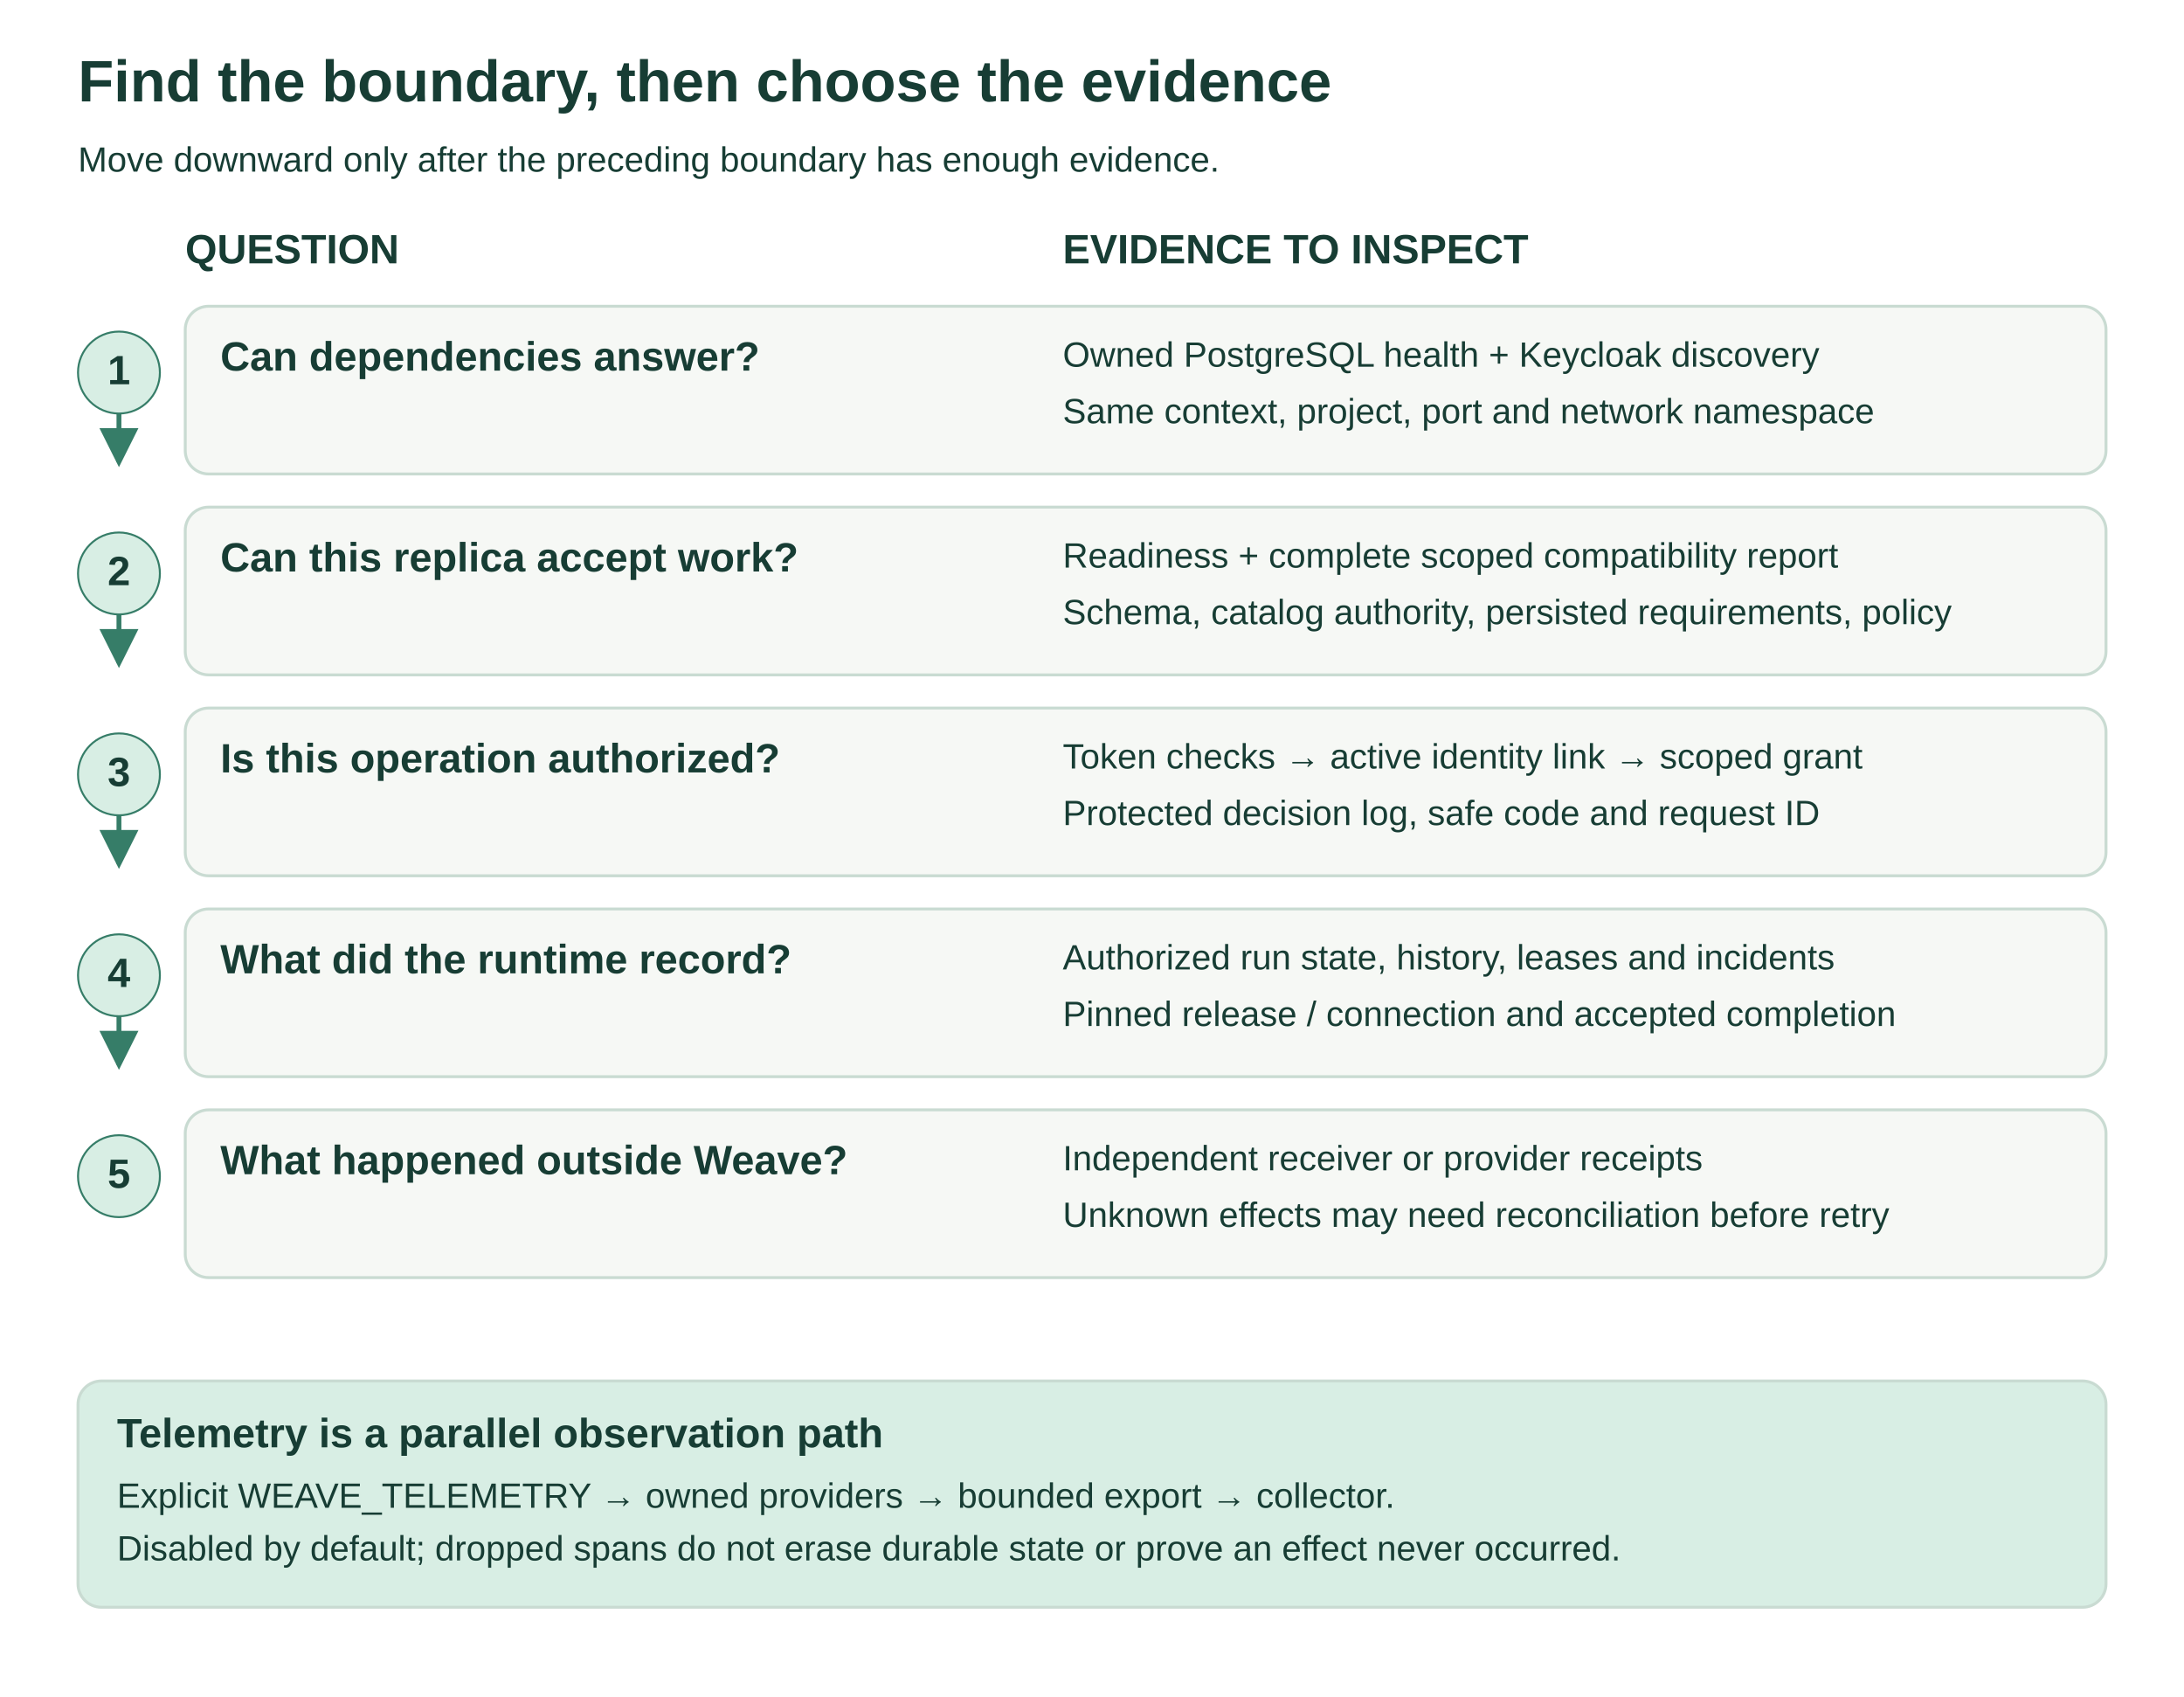
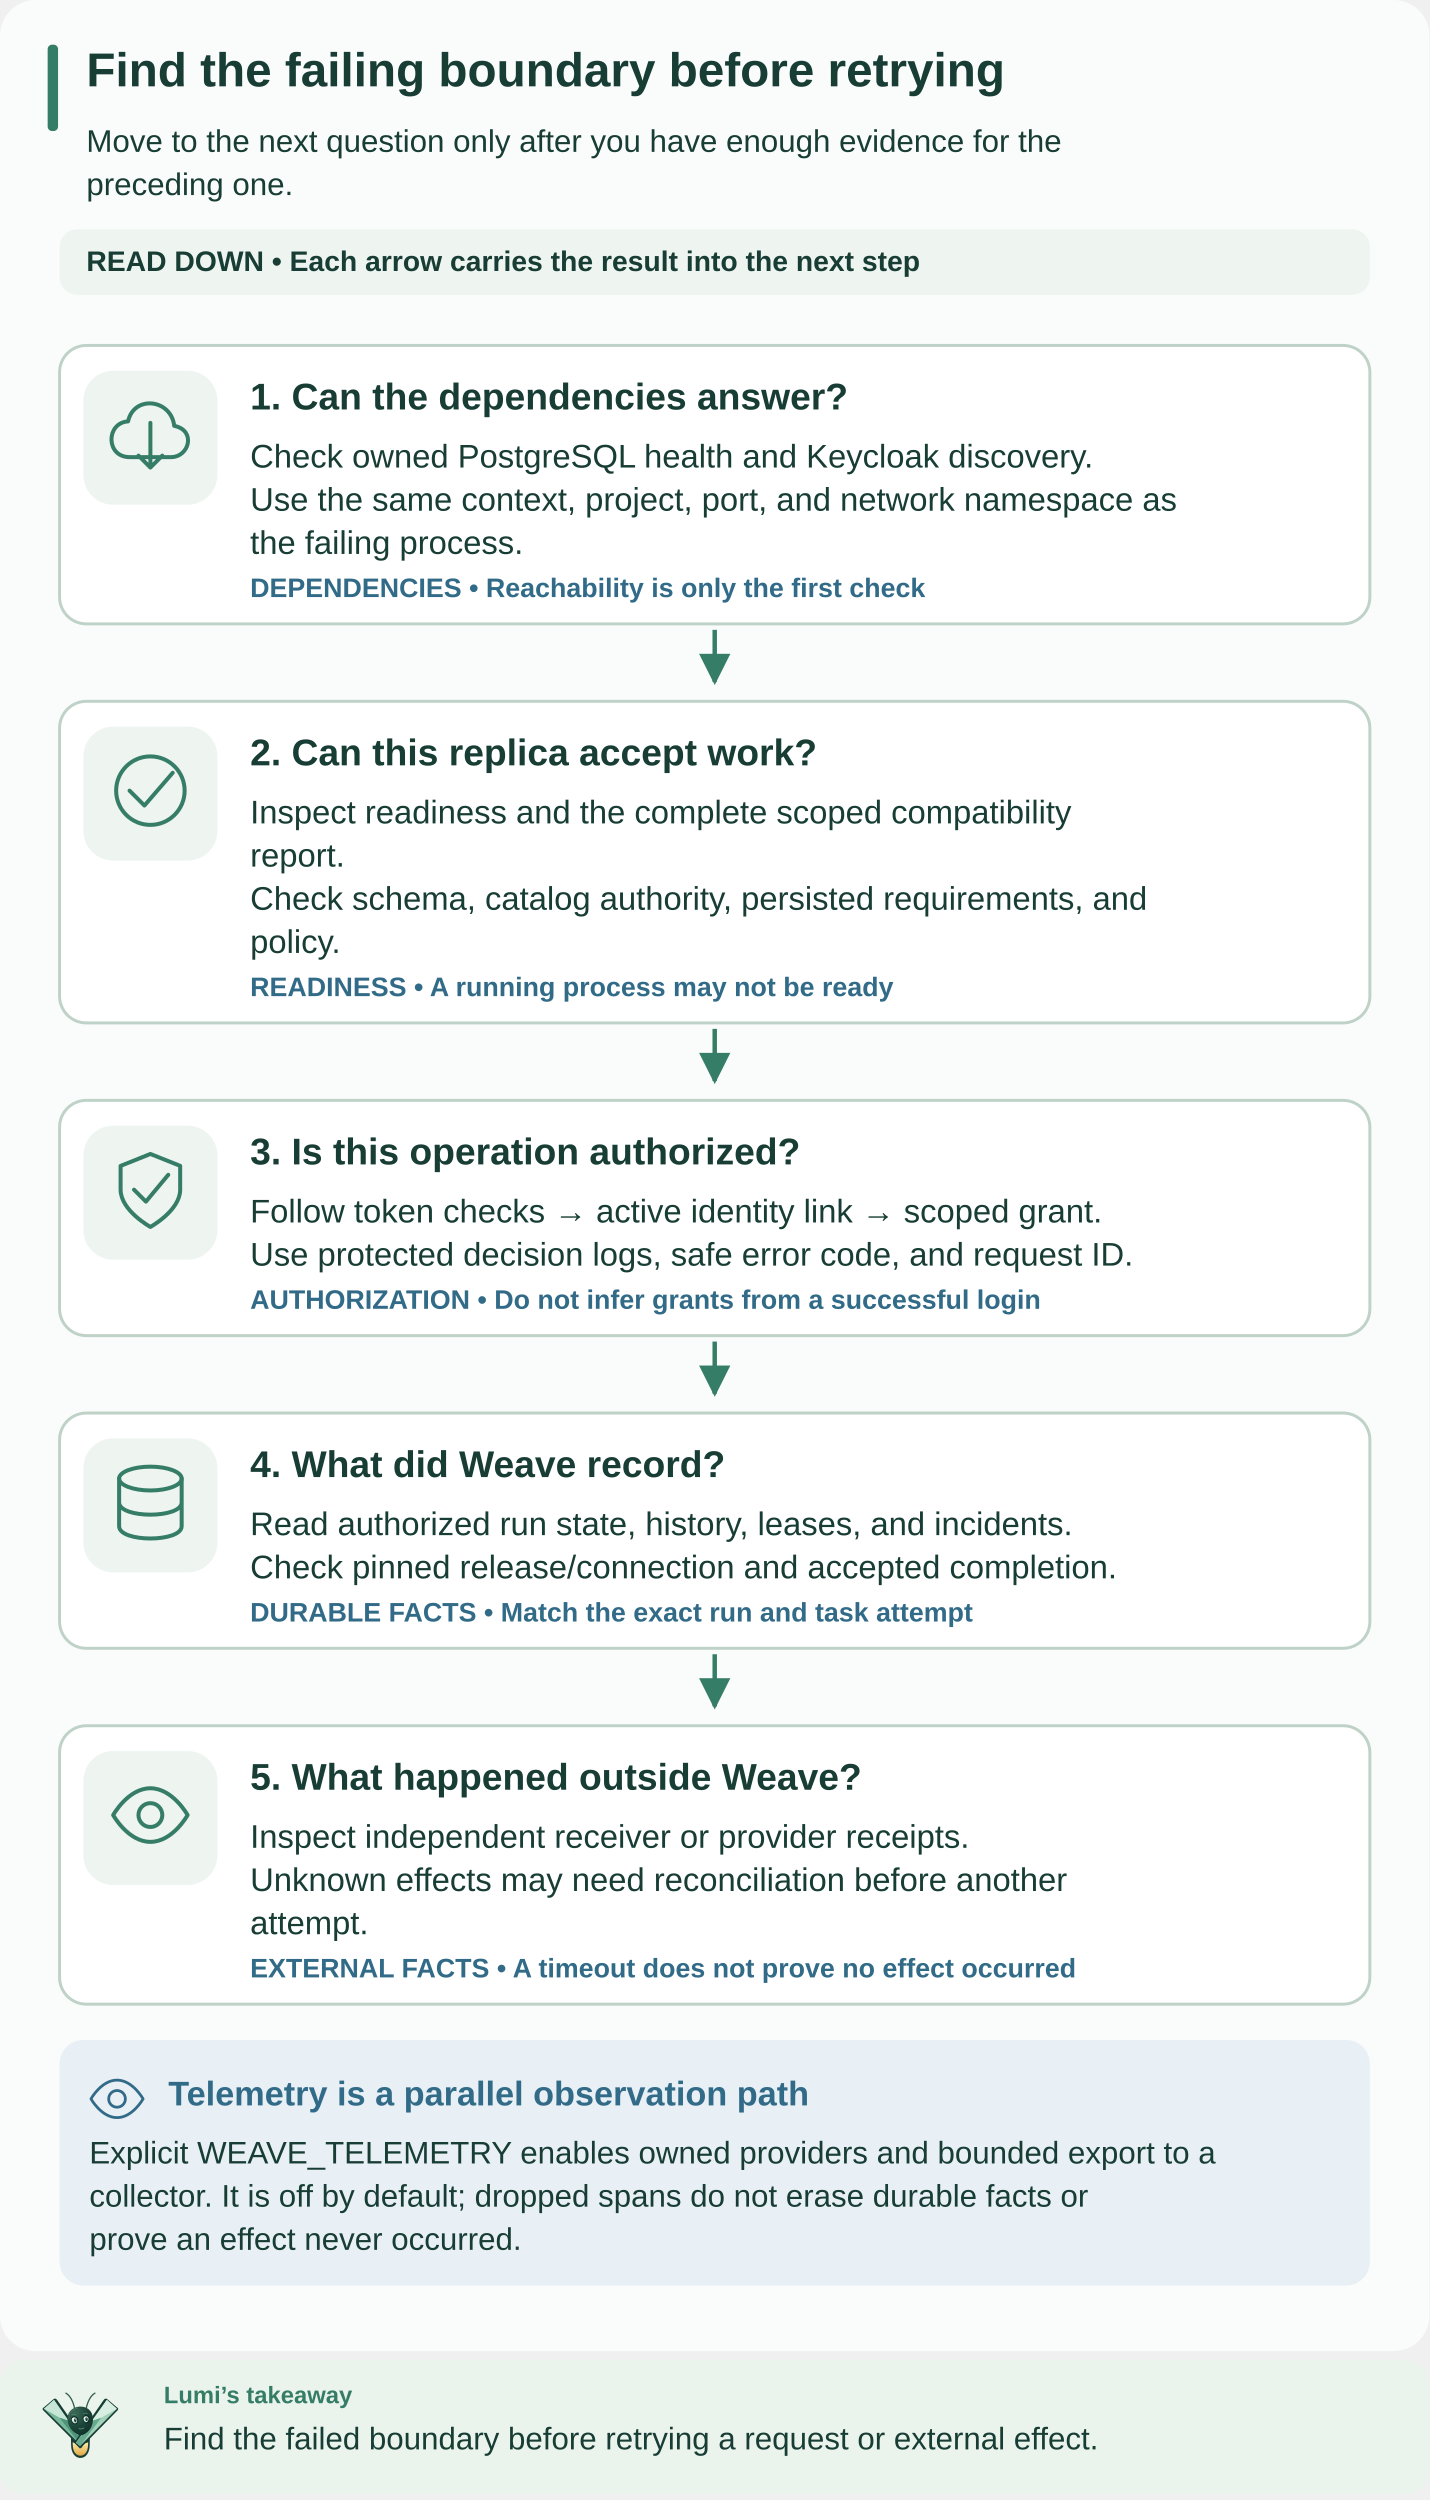
- <svg xmlns="http://www.w3.org/2000/svg" viewBox="0 0 1120 870" role="img" aria-labelledby="title desc">
+ <svg xmlns="http://www.w3.org/2000/svg" width="960" height="1679" viewBox="0 0 960 1679" role="img" aria-labelledby="title desc">
  <defs>
-     <marker id="arrow" markerWidth="8" markerHeight="8" refX="7" refY="4" orient="auto">
-       <path d="M0 0L8 4L0 8Z" fill="#367D68" />
+     <marker id="arrow" viewBox="0 0 10 10" refX="9" refY="5" markerWidth="7" markerHeight="7" orient="auto">
+       <path d="M0 0 10 5 0 10z" fill="#367D68" />
    </marker>
  </defs>
-   <style>text{font-family:Arial,sans-serif;fill:#173D34}.title{font-size:30px;font-weight:700}.head{font-size:21px;font-weight:700}.body{font-size:18px}.edge{fill:none;stroke:#367D68;stroke-width:2.5;marker-end:url(#arrow)}.line{fill:none;stroke:#C9DBD2;stroke-width:2}</style>
-   <rect width="1120" height="870" fill="#FFFFFF" />
-   <text x="40" y="52" class="title">Find the boundary, then choose the evidence</text>
-   <text x="40" y="88" class="body">Move downward only after the preceding boundary has enough evidence.</text>
-   <text x="95" y="135" class="head">QUESTION</text>
-   <text x="545" y="135" class="head">EVIDENCE TO INSPECT</text>
-   <circle cx="61" cy="191" r="21" fill="#D8EEE4" stroke="#367D68" />
-   <text x="61" y="197" class="head" text-anchor="middle">1</text>
-   <rect x="95" y="157" width="985" height="86" rx="12" fill="#F6F8F5" stroke="#C9DBD2" stroke-width="1.5" />
-   <text x="113" y="190" class="head">Can dependencies answer?</text>
-   <text x="545" y="188" class="body">Owned PostgreSQL health + Keycloak discovery</text>
-   <text x="545" y="217" class="body">Same context, project, port and network namespace</text>
-   <path d="M61 212V237" class="edge" />
-   <circle cx="61" cy="294" r="21" fill="#D8EEE4" stroke="#367D68" />
-   <text x="61" y="300" class="head" text-anchor="middle">2</text>
-   <rect x="95" y="260" width="985" height="86" rx="12" fill="#F6F8F5" stroke="#C9DBD2" stroke-width="1.5" />
-   <text x="113" y="293" class="head">Can this replica accept work?</text>
-   <text x="545" y="291" class="body">Readiness + complete scoped compatibility report</text>
-   <text x="545" y="320" class="body">Schema, catalog authority, persisted requirements, policy</text>
-   <path d="M61 315V340" class="edge" />
-   <circle cx="61" cy="397" r="21" fill="#D8EEE4" stroke="#367D68" />
-   <text x="61" y="403" class="head" text-anchor="middle">3</text>
-   <rect x="95" y="363" width="985" height="86" rx="12" fill="#F6F8F5" stroke="#C9DBD2" stroke-width="1.5" />
-   <text x="113" y="396" class="head">Is this operation authorized?</text>
-   <text x="545" y="394" class="body">Token checks → active identity link → scoped grant</text>
-   <text x="545" y="423" class="body">Protected decision log, safe code and request ID</text>
-   <path d="M61 418V443" class="edge" />
-   <circle cx="61" cy="500" r="21" fill="#D8EEE4" stroke="#367D68" />
-   <text x="61" y="506" class="head" text-anchor="middle">4</text>
-   <rect x="95" y="466" width="985" height="86" rx="12" fill="#F6F8F5" stroke="#C9DBD2" stroke-width="1.5" />
-   <text x="113" y="499" class="head">What did the runtime record?</text>
-   <text x="545" y="497" class="body">Authorized run state, history, leases and incidents</text>
-   <text x="545" y="526" class="body">Pinned release / connection and accepted completion</text>
-   <path d="M61 521V546" class="edge" />
-   <circle cx="61" cy="603" r="21" fill="#D8EEE4" stroke="#367D68" />
-   <text x="61" y="609" class="head" text-anchor="middle">5</text>
-   <rect x="95" y="569" width="985" height="86" rx="12" fill="#F6F8F5" stroke="#C9DBD2" stroke-width="1.5" />
-   <text x="113" y="602" class="head">What happened outside Weave?</text>
-   <text x="545" y="600" class="body">Independent receiver or provider receipts</text>
-   <text x="545" y="629" class="body">Unknown effects may need reconciliation before retry</text>
-   <rect x="40" y="708" width="1040" height="116" rx="12" fill="#D8EEE4" stroke="#C9DBD2" stroke-width="1.5" />
-   <text x="60" y="742" class="head">Telemetry is a parallel observation path</text>
-   <text x="60" y="773" class="body">Explicit WEAVE_TELEMETRY → owned providers → bounded export → collector.</text>
-   <text x="60" y="800" class="body">Disabled by default; dropped spans do not erase durable state or prove an effect never occurred.</text>
+   <style>text{font-family:Arial,Helvetica,sans-serif}.edge{stroke:#367D68;stroke-width:3;fill:none;marker-end:url(#arrow)}</style>
+   <rect width="960" height="1579" rx="24" fill="#FAFCFB" />
+   <rect x="32" y="30" width="7" height="58" rx="3" fill="#367D68" />
+   <text x="58" y="58" font-size="32" font-weight="700" fill="#173D34">Find the failing boundary before retrying</text>
+   <text x="58" y="102" font-size="21" font-weight="400" fill="#173D34">Move to the next question only after you have enough evidence for the</text>
+   <text x="58" y="131" font-size="21" font-weight="400" fill="#173D34">preceding one.</text>
+   <rect x="40" y="154" width="880" height="44" rx="12" fill="#EEF4F0" />
+   <text x="58" y="182" font-size="19" font-weight="600" fill="#173D34">READ DOWN  •  Each arrow carries the result into the next step</text>
+   <rect x="40" y="232" width="880" height="187" rx="18" fill="white" stroke="#BFD2C8" stroke-width="2" />
+   <rect x="56" y="249" width="90" height="90" rx="20" fill="#EEF4F0" />
+   <g transform="translate(73 264) scale(1)" stroke="#367D68" stroke-width="2.7" fill="none" stroke-linecap="round" stroke-linejoin="round">
+     <path d="M14 43C-2 43-2 20 13 19 17 1 42 4 44 22 59 25 54 43 42 43z M28 20v30 M20 42l8 8 8-8" />
+   </g>
+   <text x="168" y="275" font-size="25" font-weight="700" fill="#173D34">1. Can the dependencies answer?</text>
+   <text x="168" y="314" font-size="22" font-weight="400" fill="#173D34">Check owned PostgreSQL health and Keycloak discovery.</text>
+   <text x="168" y="343" font-size="22" font-weight="400" fill="#173D34">Use the same context, project, port, and network namespace as</text>
+   <text x="168" y="372" font-size="22" font-weight="400" fill="#173D34">the failing process.</text>
+   <text x="168" y="401" font-size="18" font-weight="600" fill="#326B88">DEPENDENCIES • Reachability is only the first check</text>
+   <path class="edge" d="M480 423v35" />
+   <rect x="40" y="471" width="880" height="216" rx="18" fill="white" stroke="#BFD2C8" stroke-width="2" />
+   <rect x="56" y="488" width="90" height="90" rx="20" fill="#EEF4F0" />
+   <g transform="translate(73 503) scale(1)" stroke="#367D68" stroke-width="2.7" fill="none" stroke-linecap="round" stroke-linejoin="round">
+     <circle cx="28" cy="28" r="23" />
+     <path d="m14 28 10 10 19-22" />
+   </g>
+   <text x="168" y="514" font-size="25" font-weight="700" fill="#173D34">2. Can this replica accept work?</text>
+   <text x="168" y="553" font-size="22" font-weight="400" fill="#173D34">Inspect readiness and the complete scoped compatibility</text>
+   <text x="168" y="582" font-size="22" font-weight="400" fill="#173D34">report.</text>
+   <text x="168" y="611" font-size="22" font-weight="400" fill="#173D34">Check schema, catalog authority, persisted requirements, and</text>
+   <text x="168" y="640" font-size="22" font-weight="400" fill="#173D34">policy.</text>
+   <text x="168" y="669" font-size="18" font-weight="600" fill="#326B88">READINESS • A running process may not be ready</text>
+   <path class="edge" d="M480 691v35" />
+   <rect x="40" y="739" width="880" height="158" rx="18" fill="white" stroke="#BFD2C8" stroke-width="2" />
+   <rect x="56" y="756" width="90" height="90" rx="20" fill="#EEF4F0" />
+   <g transform="translate(73 771) scale(1)" stroke="#367D68" stroke-width="2.7" fill="none" stroke-linecap="round" stroke-linejoin="round">
+     <path d="m28 4 20 8v16c0 14-20 25-20 25S8 42 8 28V12z M17 28l8 8 15-18" />
+   </g>
+   <text x="168" y="782" font-size="25" font-weight="700" fill="#173D34">3. Is this operation authorized?</text>
+   <text x="168" y="821" font-size="22" font-weight="400" fill="#173D34">Follow token checks → active identity link → scoped grant.</text>
+   <text x="168" y="850" font-size="22" font-weight="400" fill="#173D34">Use protected decision logs, safe error code, and request ID.</text>
+   <text x="168" y="879" font-size="18" font-weight="600" fill="#326B88">AUTHORIZATION • Do not infer grants from a successful login</text>
+   <path class="edge" d="M480 901v35" />
+   <rect x="40" y="949" width="880" height="158" rx="18" fill="white" stroke="#BFD2C8" stroke-width="2" />
+   <rect x="56" y="966" width="90" height="90" rx="20" fill="#EEF4F0" />
+   <g transform="translate(73 981) scale(1)" stroke="#367D68" stroke-width="2.7" fill="none" stroke-linecap="round" stroke-linejoin="round">
+     <ellipse cx="28" cy="12" rx="21" ry="8" />
+     <path d="M7 12v32c0 11 42 11 42 0V12 M7 28c0 11 42 11 42 0" />
+   </g>
+   <text x="168" y="992" font-size="25" font-weight="700" fill="#173D34">4. What did Weave record?</text>
+   <text x="168" y="1031" font-size="22" font-weight="400" fill="#173D34">Read authorized run state, history, leases, and incidents.</text>
+   <text x="168" y="1060" font-size="22" font-weight="400" fill="#173D34">Check pinned release/connection and accepted completion.</text>
+   <text x="168" y="1089" font-size="18" font-weight="600" fill="#326B88">DURABLE FACTS • Match the exact run and task attempt</text>
+   <path class="edge" d="M480 1111v35" />
+   <rect x="40" y="1159" width="880" height="187" rx="18" fill="white" stroke="#BFD2C8" stroke-width="2" />
+   <rect x="56" y="1176" width="90" height="90" rx="20" fill="#EEF4F0" />
+   <g transform="translate(73 1191) scale(1)" stroke="#367D68" stroke-width="2.7" fill="none" stroke-linecap="round" stroke-linejoin="round">
+     <path d="M3 28s10-18 25-18 25 18 25 18-10 18-25 18S3 28 3 28z" />
+     <circle cx="28" cy="28" r="8" />
+   </g>
+   <text x="168" y="1202" font-size="25" font-weight="700" fill="#173D34">5. What happened outside Weave?</text>
+   <text x="168" y="1241" font-size="22" font-weight="400" fill="#173D34">Inspect independent receiver or provider receipts.</text>
+   <text x="168" y="1270" font-size="22" font-weight="400" fill="#173D34">Unknown effects may need reconciliation before another</text>
+   <text x="168" y="1299" font-size="22" font-weight="400" fill="#173D34">attempt.</text>
+   <text x="168" y="1328" font-size="18" font-weight="600" fill="#326B88">EXTERNAL FACTS • A timeout does not prove no effect occurred</text>
+   <rect x="40" y="1370" width="880" height="165" rx="16" fill="#E8F0F6" />
+   <g transform="translate(59 1390) scale(0.7)" stroke="#326B88" stroke-width="2.7" fill="none" stroke-linecap="round" stroke-linejoin="round">
+     <path d="M3 28s10-18 25-18 25 18 25 18-10 18-25 18S3 28 3 28z" />
+     <circle cx="28" cy="28" r="8" />
+   </g>
+   <text x="113" y="1414" font-size="23" font-weight="700" fill="#326B88">Telemetry is a parallel observation path</text>
+   <text x="60" y="1453" font-size="21" font-weight="400" fill="#173D34">Explicit WEAVE_TELEMETRY enables owned providers and bounded export to a</text>
+   <text x="60" y="1482" font-size="21" font-weight="400" fill="#173D34">collector. It is off by default; dropped spans do not erase durable facts or</text>
+   <text x="60" y="1511" font-size="21" font-weight="400" fill="#173D34">prove an effect never occurred.</text>
+   <g id="lumi-takeaway">
+     <rect x="0" y="1585" width="960" height="90" rx="16" fill="#EAF4ED" />
+     <g transform="translate(22 1596) scale(.25)">
+       <defs>
+         <radialGradient id="lumi-face" cx=".3" cy=".2" r=".9">
+           <stop stop-color="#3C6957" />
+           <stop offset=".55" stop-color="#1C463A" />
+           <stop offset="1" stop-color="#102E28" />
+         </radialGradient>
+         <linearGradient id="lumi-eye" x1="0" y1="0" x2="0" y2="1">
+           <stop stop-color="#FFFFFF" />
+           <stop offset="1" stop-color="#B8DCC8" />
+         </linearGradient>
+         <linearGradient id="lumi-lantern" x1="0" y1="0" x2="0" y2="1">
+           <stop stop-color="#FFEDAD" />
+           <stop offset="1" stop-color="#DDA743" />
+         </linearGradient>
+       </defs>
+       <g stroke-linecap="round" stroke-linejoin="round">
+         <path d="M113 89C109 67 100 51 89 45M143 89C147 67 156 51 167 45" fill="none" stroke="#315C4E" stroke-width="3.5" />
+         <path d="M102 134Q128 122 154 134L153 184C153 206 142 219 128 219C114 219 103 206 103 184Z" fill="#173D34" />
+         <path d="M107 177Q128 185 149 177L148 191C146 205 138 213 128 213C118 213 110 205 108 191Z" fill="url(#lumi-lantern)" />
+         <path d="M30 83L56 61Q61 57 66 64L142 174L130 193L28 91Q24 86 30 83Z" fill="#173D34" />
+         <path d="M57 63L135 175L129 185L30 87Z" fill="#78B89C" />
+         <path d="M57 63L96 119L72 111L30 87Z" fill="#C7E6D7" />
+         <path d="M72 111L96 119L135 175L129 185Z" fill="#4F9479" />
+         <path d="M226 83L200 61Q195 57 190 64L111 178L127 194L228 91Q232 86 226 83Z" fill="#173D34" />
+         <path d="M199 63L116 178L127 187L226 87Z" fill="#A1D1B9" />
+         <path d="M199 63L160 119L184 111L226 87Z" fill="#D8EEE3" />
+         <path d="M184 111L160 119L116 178L127 187Z" fill="#68AA8D" />
+         <g transform="rotate(-5 128 120)">
+           <path d="M94 115C93 95 108 81 128 81C148 81 163 95 162 115       C162 135 150 152 130 158C109 155 95 138 94 115Z" fill="url(#lumi-face)" />
+           <path d="M98 111C98 96 110 86 124 85" fill="none" stroke="#83AF94" stroke-width="1.2" opacity=".5" />
+           <path d="M128 87C124 99 124 106 126 112" fill="none" stroke="#58856B" stroke-width="1" opacity=".4" />
+           <path d="M103 114C104 106 111 103 117 107C124 111 124 120 119 126       C111 131 104 124 103 114Z" fill="#0C2923" />
+           <path d="M105 114C106 109 111 107 116 110C120 113 121 120 117 124       C111 127 106 122 105 114Z" fill="url(#lumi-eye)" />
+           <ellipse cx="114.5" cy="116.5" rx="3.3" ry="5.4" fill="#173D34" />
+           <circle cx="115.5" cy="113.5" r="1.4" fill="#FFFFFF" />
+           <path d="M135 112C138 105 145 103 151 108C156 114 153 124 147 127       C139 129 133 120 135 112Z" fill="#0C2923" />
+           <path d="M137 113C139 108 144 107 148 110C152 114 150 121 146 124       C140 126 136 120 137 113Z" fill="url(#lumi-eye)" />
+           <ellipse cx="145" cy="116" rx="3.3" ry="5.4" fill="#173D34" />
+           <circle cx="146" cy="113" r="1.4" fill="#FFFFFF" />
+           <path d="M106 101Q112 98 118 102M137 101Q143 98 149 102" fill="none" stroke="#6C997E" stroke-width="1.8" opacity=".65" />
+           <path d="M122 140Q129 143 136 139" fill="none" stroke="#84B295" stroke-width="1.5" />
+         </g>
+       </g>
+     </g>
+     <text x="110" y="1614" style="font-family:Arial,Helvetica,sans-serif;font-size:16px;font-weight:700;fill:#367D68">Lumi’s takeaway</text>
+     <text x="110" y="1645" style="font-family:Arial,Helvetica,sans-serif;font-size:21px;fill:#173D34">Find the failed boundary before retrying a request or external effect.</text>
+   </g>
</svg>
